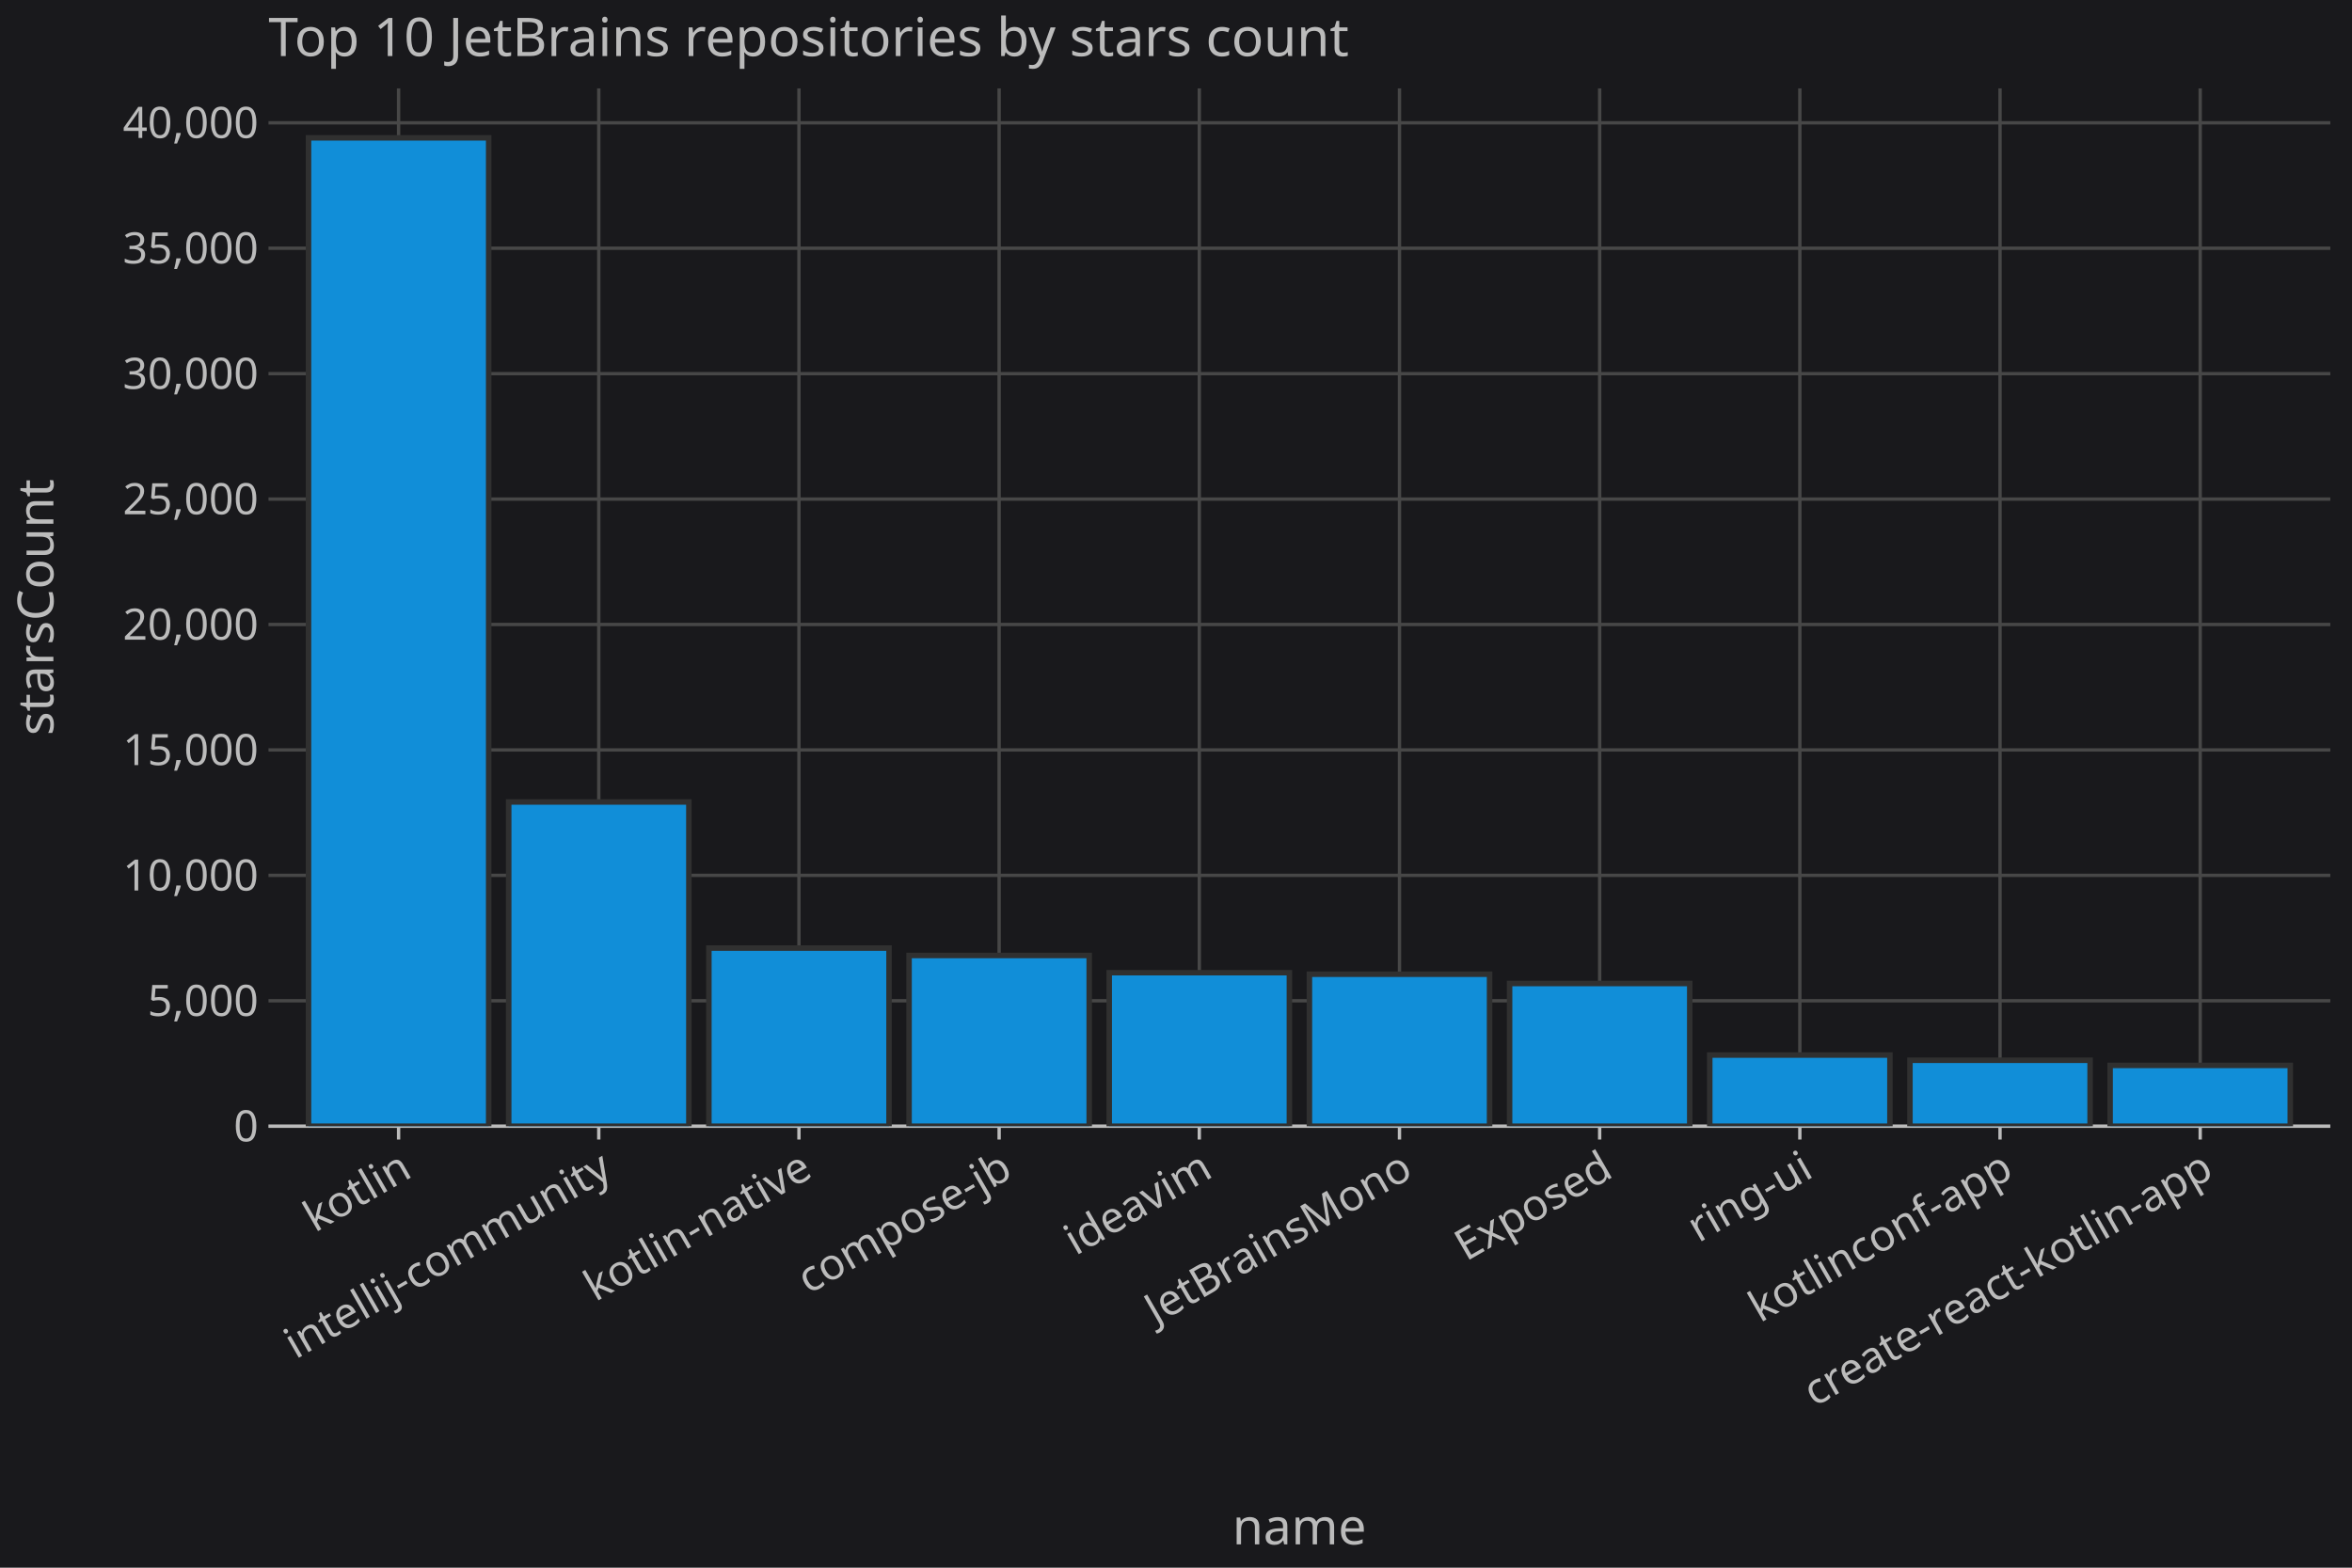
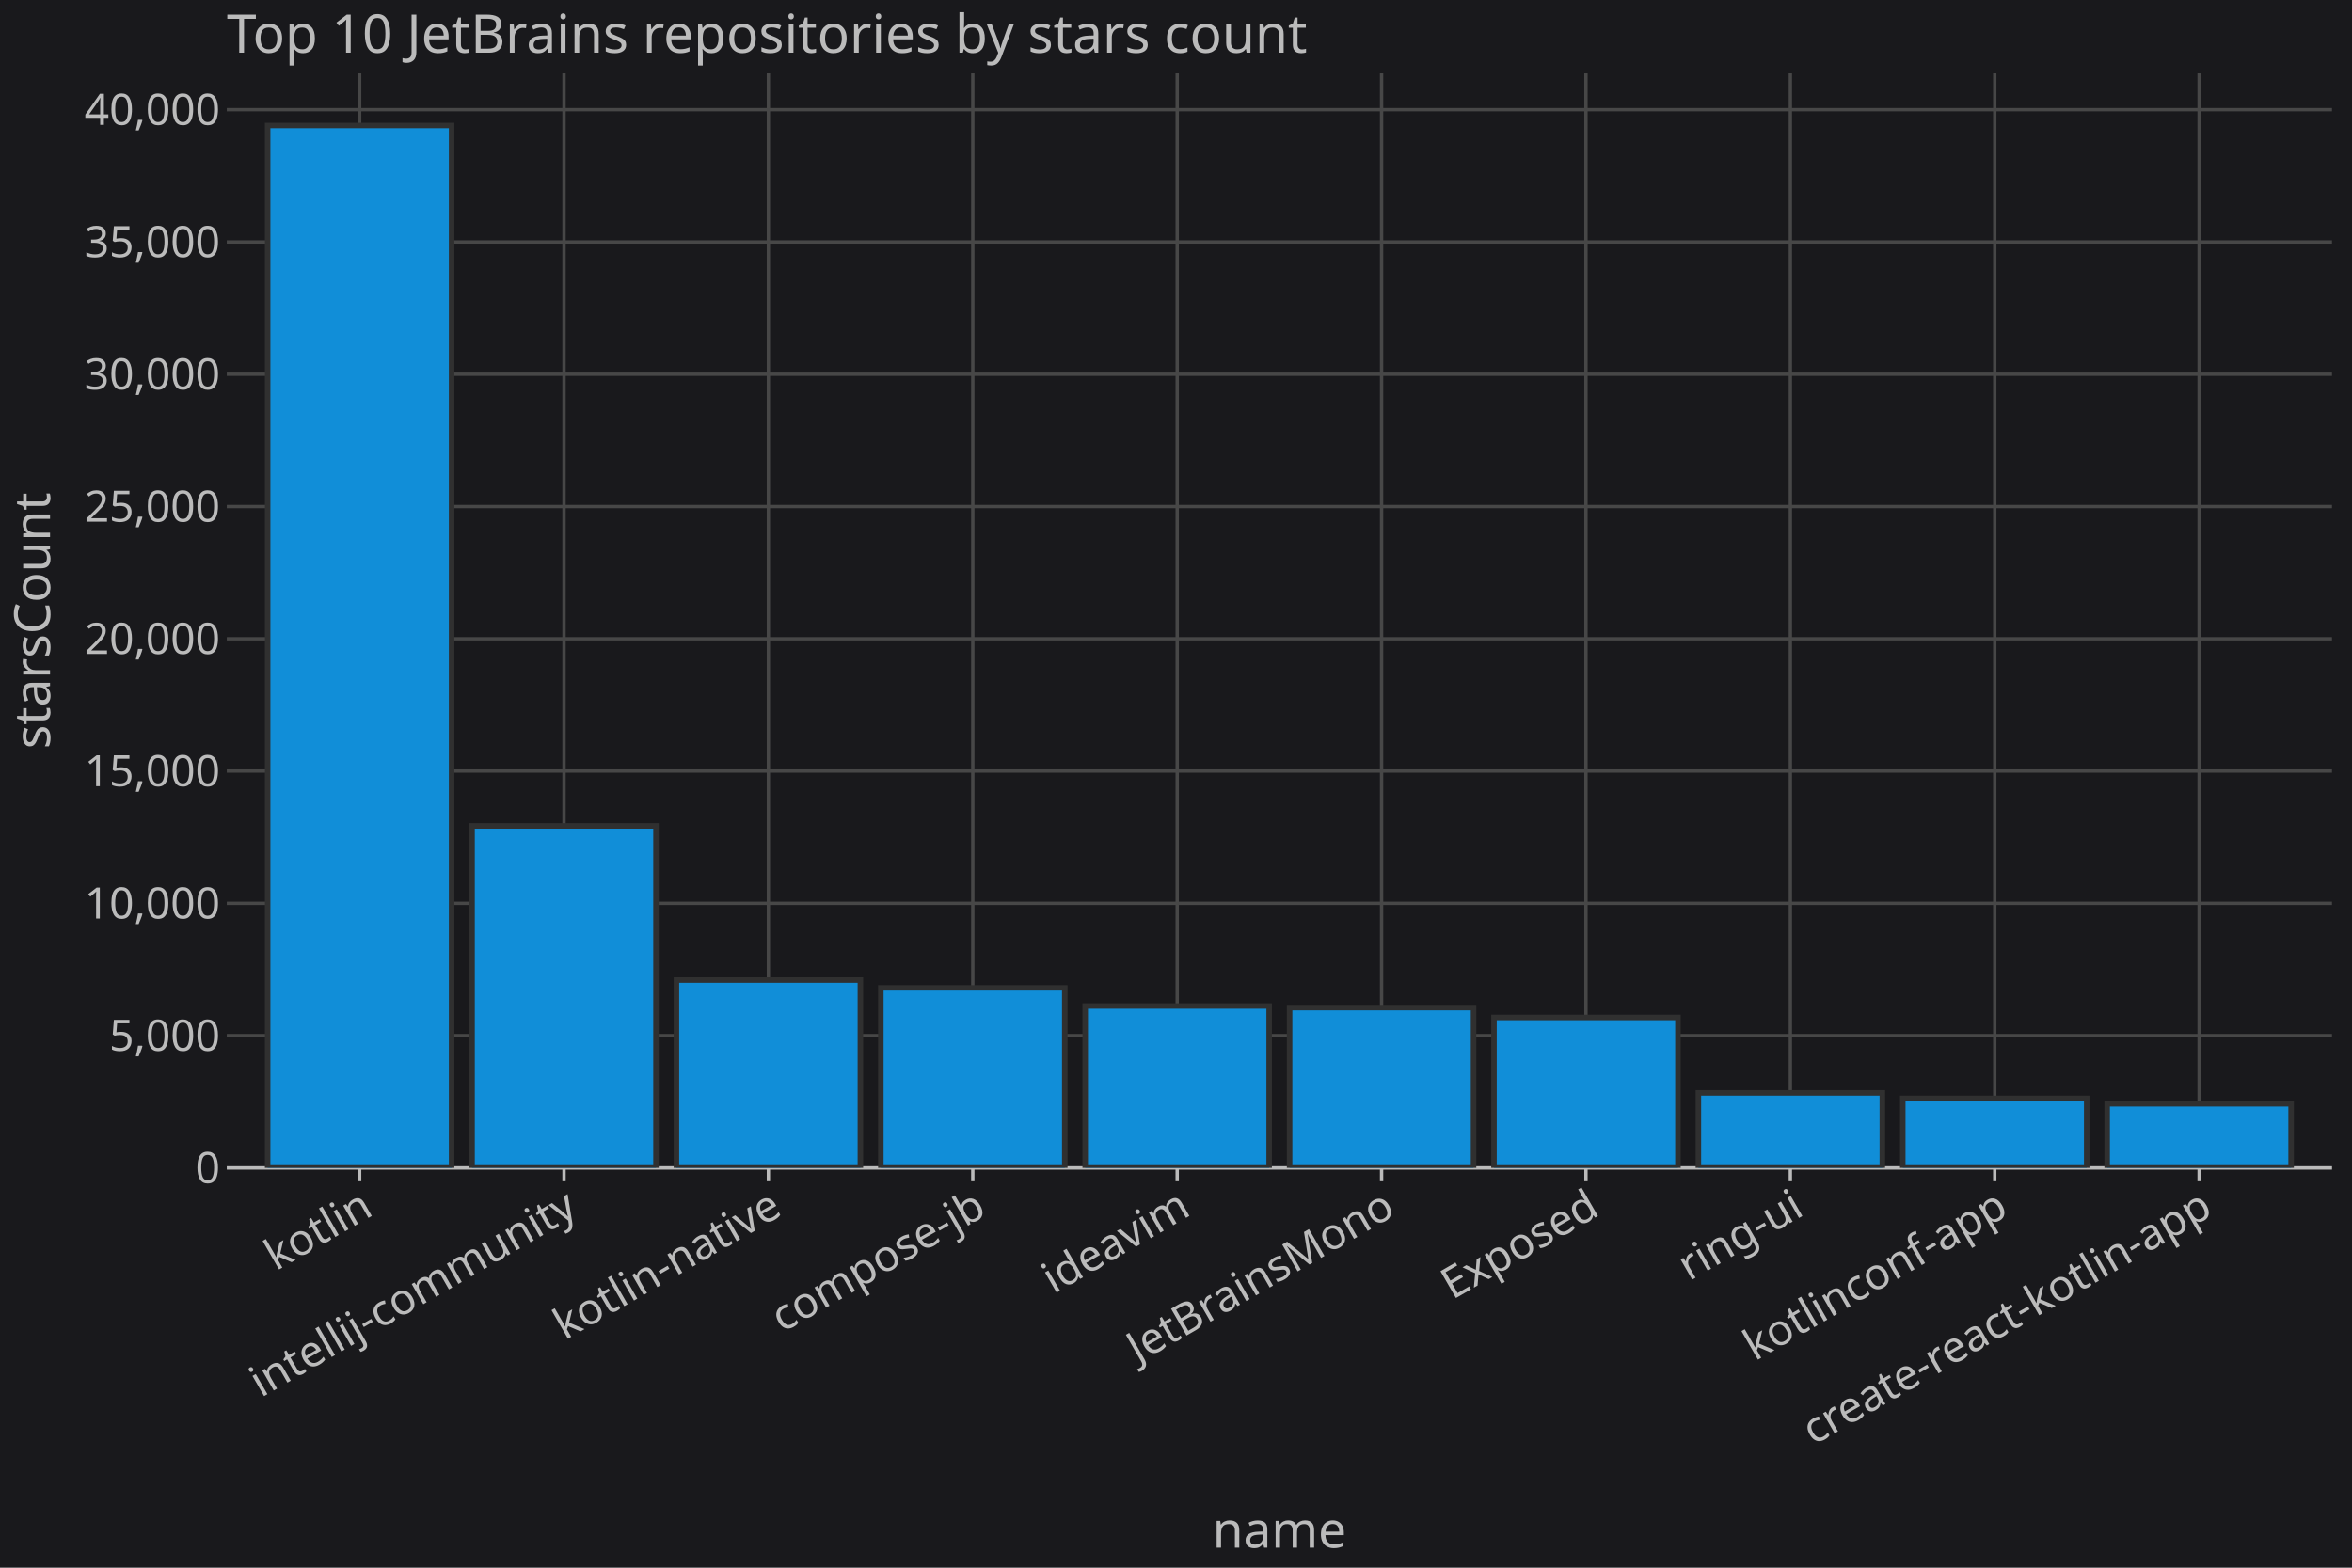
<svg xmlns="http://www.w3.org/2000/svg" display="block" class="plt-container" width="705.0" height="470.0">
  <style type="text/css">
  .plt-container {
-    font-family: Lucida Grande, sans-serif;
+    font-family: sans-serif;
   user-select: none;
   -webkit-user-select: none;
   -moz-user-select: none;
   -ms-user-select: none;
}
text {
   text-rendering: optimizeLegibility;
}
#_sample_helper_static_id_prefix_0 .plot-title {
fill: #bbbbbb;
font-weight: normal;
-    font-style: normal;font-family: Lucida Grande, sans-serif;
+    font-style: normal;font-family: sans-serif;
font-size: 16.0px;

}
#_sample_helper_static_id_prefix_0 .plot-subtitle {
fill: #bbbbbb;
font-weight: normal;
-    font-style: normal;font-family: Lucida Grande, sans-serif;
+    font-style: normal;font-family: sans-serif;
font-size: 15.0px;

}
#_sample_helper_static_id_prefix_0 .plot-caption {
fill: #bbbbbb;
font-weight: normal;
-    font-style: normal;font-family: Lucida Grande, sans-serif;
+    font-style: normal;font-family: sans-serif;
font-size: 13.0px;

}
#_sample_helper_static_id_prefix_0 .hyperlink-element {
fill: #118ed8;
font-weight: normal;
   font-style: normal;
}
#_sample_helper_static_id_prefix_0 .legend-title {
fill: #bbbbbb;
font-weight: normal;
-    font-style: normal;font-family: Lucida Grande, sans-serif;
+    font-style: normal;font-family: sans-serif;
font-size: 15.0px;

}
#_sample_helper_static_id_prefix_0 .legend-item {
fill: #bbbbbb;
font-weight: normal;
-    font-style: normal;font-family: Lucida Grande, sans-serif;
+    font-style: normal;font-family: sans-serif;
font-size: 13.0px;

}
#_sample_helper_static_id_prefix_0 .axis-title-x {
fill: #bbbbbb;
font-weight: normal;
-    font-style: normal;font-family: Lucida Grande, sans-serif;
+    font-style: normal;font-family: sans-serif;
font-size: 15.0px;

}
#_sample_helper_static_id_prefix_0 .axis-text-x {
fill: #bbbbbb;
font-weight: normal;
-    font-style: normal;font-family: Lucida Grande, sans-serif;
+    font-style: normal;font-family: sans-serif;
font-size: 13.0px;

}
#_sample_helper_static_id_prefix_2 .axis-tooltip-text-x {
fill: #303030;
font-weight: normal;
-    font-style: normal;font-family: Lucida Grande, sans-serif;
+    font-style: normal;font-family: sans-serif;
font-size: 13.0px;

}
#_sample_helper_static_id_prefix_0 .axis-title-y {
fill: #bbbbbb;
font-weight: normal;
-    font-style: normal;font-family: Lucida Grande, sans-serif;
+    font-style: normal;font-family: sans-serif;
font-size: 15.0px;

}
#_sample_helper_static_id_prefix_0 .axis-text-y {
fill: #bbbbbb;
font-weight: normal;
-    font-style: normal;font-family: Lucida Grande, sans-serif;
+    font-style: normal;font-family: sans-serif;
font-size: 13.0px;

}
#_sample_helper_static_id_prefix_2 .axis-tooltip-text-y {
fill: #303030;
font-weight: normal;
-    font-style: normal;font-family: Lucida Grande, sans-serif;
+    font-style: normal;font-family: sans-serif;
font-size: 13.0px;

}
#_sample_helper_static_id_prefix_0 .facet-strip-text-x {
fill: #bbbbbb;
font-weight: normal;
-    font-style: normal;font-family: Lucida Grande, sans-serif;
+    font-style: normal;font-family: sans-serif;
font-size: 13.0px;

}
#_sample_helper_static_id_prefix_0 .facet-strip-text-y {
fill: #bbbbbb;
font-weight: normal;
-    font-style: normal;font-family: Lucida Grande, sans-serif;
+    font-style: normal;font-family: sans-serif;
font-size: 13.0px;

}
#_sample_helper_static_id_prefix_2 .tooltip-text {
fill: #bbbbbb;
font-weight: normal;
-    font-style: normal;font-family: Lucida Grande, sans-serif;
+    font-style: normal;font-family: sans-serif;
font-size: 13.0px;

}
#_sample_helper_static_id_prefix_2 .tooltip-title {
fill: #bbbbbb;
font-weight: bold;
-    font-style: normal;font-family: Lucida Grande, sans-serif;
+    font-style: normal;font-family: sans-serif;
font-size: 13.0px;

}
#_sample_helper_static_id_prefix_2 .tooltip-label {
fill: #bbbbbb;
font-weight: bold;
-    font-style: normal;font-family: Lucida Grande, sans-serif;
+    font-style: normal;font-family: sans-serif;
font-size: 13.0px;

}

  </style>
  <g id="_sample_helper_static_id_prefix_0">
    <path fill-rule="evenodd" fill="rgb(25,25,28)" fill-opacity="1.0" d="M0.0 0.0 L0.0 470.0 L705.0 470.0 L705.0 0.0 Z">
    </path>
-     <g transform="translate(29.5 26.5 ) ">
+     <g transform="translate(21.0 22.0 ) ">
      <g>
-         <g transform="translate(50.97652 0.0 ) ">
+         <g transform="translate(46.97652 0.0 ) ">
          <g>
-             <line x1="39.001" y1="0.0" x2="39.001" y2="311.14" stroke="rgb(71,71,71)" stroke-opacity="1.0" stroke-width="1.0" fill="none">
-             </line>
-             <line x1="99.004" y1="0.0" x2="99.004" y2="311.14" stroke="rgb(71,71,71)" stroke-opacity="1.0" stroke-width="1.0" fill="none">
-             </line>
-             <line x1="159.006" y1="0.0" x2="159.006" y2="311.14" stroke="rgb(71,71,71)" stroke-opacity="1.0" stroke-width="1.0" fill="none">
-             </line>
-             <line x1="219.008" y1="0.0" x2="219.008" y2="311.14" stroke="rgb(71,71,71)" stroke-opacity="1.0" stroke-width="1.0" fill="none">
-             </line>
-             <line x1="279.011" y1="0.0" x2="279.011" y2="311.14" stroke="rgb(71,71,71)" stroke-opacity="1.0" stroke-width="1.0" fill="none">
-             </line>
-             <line x1="339.013" y1="0.0" x2="339.013" y2="311.14" stroke="rgb(71,71,71)" stroke-opacity="1.0" stroke-width="1.0" fill="none">
-             </line>
-             <line x1="399.015" y1="0.0" x2="399.015" y2="311.14" stroke="rgb(71,71,71)" stroke-opacity="1.0" stroke-width="1.0" fill="none">
-             </line>
-             <line x1="459.017" y1="0.0" x2="459.017" y2="311.14" stroke="rgb(71,71,71)" stroke-opacity="1.0" stroke-width="1.0" fill="none">
-             </line>
-             <line x1="519.02" y1="0.0" x2="519.02" y2="311.14" stroke="rgb(71,71,71)" stroke-opacity="1.0" stroke-width="1.0" fill="none">
-             </line>
-             <line x1="579.022" y1="0.0" x2="579.022" y2="311.14" stroke="rgb(71,71,71)" stroke-opacity="1.0" stroke-width="1.0" fill="none">
+             <line x1="39.822" y1="0.0" x2="39.822" y2="328.14" stroke="rgb(71,71,71)" stroke-opacity="1.0" stroke-width="1.0" fill="none">
+             </line>
+             <line x1="101.086" y1="0.0" x2="101.086" y2="328.14" stroke="rgb(71,71,71)" stroke-opacity="1.0" stroke-width="1.0" fill="none">
+             </line>
+             <line x1="162.351" y1="0.0" x2="162.351" y2="328.14" stroke="rgb(71,71,71)" stroke-opacity="1.0" stroke-width="1.0" fill="none">
+             </line>
+             <line x1="223.615" y1="0.0" x2="223.615" y2="328.14" stroke="rgb(71,71,71)" stroke-opacity="1.0" stroke-width="1.0" fill="none">
+             </line>
+             <line x1="284.88" y1="0.0" x2="284.88" y2="328.14" stroke="rgb(71,71,71)" stroke-opacity="1.0" stroke-width="1.0" fill="none">
+             </line>
+             <line x1="346.144" y1="0.0" x2="346.144" y2="328.14" stroke="rgb(71,71,71)" stroke-opacity="1.0" stroke-width="1.0" fill="none">
+             </line>
+             <line x1="407.408" y1="0.0" x2="407.408" y2="328.14" stroke="rgb(71,71,71)" stroke-opacity="1.0" stroke-width="1.0" fill="none">
+             </line>
+             <line x1="468.673" y1="0.0" x2="468.673" y2="328.14" stroke="rgb(71,71,71)" stroke-opacity="1.0" stroke-width="1.0" fill="none">
+             </line>
+             <line x1="529.937" y1="0.0" x2="529.937" y2="328.14" stroke="rgb(71,71,71)" stroke-opacity="1.0" stroke-width="1.0" fill="none">
+             </line>
+             <line x1="591.202" y1="0.0" x2="591.202" y2="328.14" stroke="rgb(71,71,71)" stroke-opacity="1.0" stroke-width="1.0" fill="none">
            </line>
          </g>
        </g>
-         <g transform="translate(50.97652 0.0 ) ">
+         <g transform="translate(46.97652 0.0 ) ">
          <g>
-             <line x1="0.0" y1="311.14" x2="618.023" y2="311.14" stroke="rgb(71,71,71)" stroke-opacity="1.0" stroke-width="1.0" fill="none">
-             </line>
-             <line x1="0.0" y1="273.537" x2="618.023" y2="273.537" stroke="rgb(71,71,71)" stroke-opacity="1.0" stroke-width="1.0" fill="none">
-             </line>
-             <line x1="0.0" y1="235.934" x2="618.023" y2="235.934" stroke="rgb(71,71,71)" stroke-opacity="1.0" stroke-width="1.0" fill="none">
-             </line>
-             <line x1="0.0" y1="198.332" x2="618.023" y2="198.332" stroke="rgb(71,71,71)" stroke-opacity="1.0" stroke-width="1.0" fill="none">
-             </line>
-             <line x1="0.0" y1="160.729" x2="618.023" y2="160.729" stroke="rgb(71,71,71)" stroke-opacity="1.0" stroke-width="1.0" fill="none">
-             </line>
-             <line x1="0.0" y1="123.127" x2="618.023" y2="123.127" stroke="rgb(71,71,71)" stroke-opacity="1.0" stroke-width="1.0" fill="none">
-             </line>
-             <line x1="0.0" y1="85.524" x2="618.023" y2="85.524" stroke="rgb(71,71,71)" stroke-opacity="1.0" stroke-width="1.0" fill="none">
-             </line>
-             <line x1="0.0" y1="47.921" x2="618.023" y2="47.921" stroke="rgb(71,71,71)" stroke-opacity="1.0" stroke-width="1.0" fill="none">
-             </line>
-             <line x1="0.0" y1="10.319" x2="618.023" y2="10.319" stroke="rgb(71,71,71)" stroke-opacity="1.0" stroke-width="1.0" fill="none">
+             <line x1="0.0" y1="328.14" x2="631.023" y2="328.14" stroke="rgb(71,71,71)" stroke-opacity="1.0" stroke-width="1.0" fill="none">
+             </line>
+             <line x1="0.0" y1="288.482" x2="631.023" y2="288.482" stroke="rgb(71,71,71)" stroke-opacity="1.0" stroke-width="1.0" fill="none">
+             </line>
+             <line x1="0.0" y1="248.825" x2="631.023" y2="248.825" stroke="rgb(71,71,71)" stroke-opacity="1.0" stroke-width="1.0" fill="none">
+             </line>
+             <line x1="0.0" y1="209.168" x2="631.023" y2="209.168" stroke="rgb(71,71,71)" stroke-opacity="1.0" stroke-width="1.0" fill="none">
+             </line>
+             <line x1="0.0" y1="169.511" x2="631.023" y2="169.511" stroke="rgb(71,71,71)" stroke-opacity="1.0" stroke-width="1.0" fill="none">
+             </line>
+             <line x1="0.0" y1="129.854" x2="631.023" y2="129.854" stroke="rgb(71,71,71)" stroke-opacity="1.0" stroke-width="1.0" fill="none">
+             </line>
+             <line x1="0.0" y1="90.197" x2="631.023" y2="90.197" stroke="rgb(71,71,71)" stroke-opacity="1.0" stroke-width="1.0" fill="none">
+             </line>
+             <line x1="0.0" y1="50.54" x2="631.023" y2="50.54" stroke="rgb(71,71,71)" stroke-opacity="1.0" stroke-width="1.0" fill="none">
+             </line>
+             <line x1="0.0" y1="10.883" x2="631.023" y2="10.883" stroke="rgb(71,71,71)" stroke-opacity="1.0" stroke-width="1.0" fill="none">
            </line>
          </g>
        </g>
-         <g transform="translate(50.97652 311.1396 ) ">
-           <g transform="translate(39.00148 0.0 ) ">
-             <line stroke-width="1.0" stroke="rgb(187,187,187)" stroke-opacity="1.0" x2="0.0" y2="4.0">
-             </line>
-             <g transform="translate(0.0 7.0 ) rotate(-30.0 ) ">
-               <text class="axis-text-x" text-anchor="end" dy="0.7em">
+         <g transform="translate(46.97652 328.1396 ) ">
+           <g transform="translate(39.82187 0.0 ) ">
+             <line stroke-width="1.0" stroke="rgb(187,187,187)" stroke-opacity="1.0" x2="0.0" y2="4.0">
+             </line>
+             <g transform="translate(0.0 6.0 ) rotate(-30.0 ) ">
+               <text class="axis-text-x" text-anchor="end" dy="0.7em" y="0.0">
                <tspan>kotlin</tspan>
              </text>
            </g>
          </g>
-           <g transform="translate(99.00376 0.0 ) ">
-             <line stroke-width="1.0" stroke="rgb(187,187,187)" stroke-opacity="1.0" x2="0.0" y2="4.0">
-             </line>
-             <g transform="translate(0.0 7.0 ) rotate(-30.0 ) ">
-               <text class="axis-text-x" text-anchor="end" dy="0.7em">
+           <g transform="translate(101.0863 0.0 ) ">
+             <line stroke-width="1.0" stroke="rgb(187,187,187)" stroke-opacity="1.0" x2="0.0" y2="4.0">
+             </line>
+             <g transform="translate(0.0 6.0 ) rotate(-30.0 ) ">
+               <text class="axis-text-x" text-anchor="end" dy="0.7em" y="0.0">
                <tspan>intellij-community</tspan>
              </text>
            </g>
          </g>
-           <g transform="translate(159.006 0.0 ) ">
-             <line stroke-width="1.0" stroke="rgb(187,187,187)" stroke-opacity="1.0" x2="0.0" y2="4.0">
-             </line>
-             <g transform="translate(0.0 7.0 ) rotate(-30.0 ) ">
-               <text class="axis-text-x" text-anchor="end" dy="0.7em">
+           <g transform="translate(162.3507 0.0 ) ">
+             <line stroke-width="1.0" stroke="rgb(187,187,187)" stroke-opacity="1.0" x2="0.0" y2="4.0">
+             </line>
+             <g transform="translate(0.0 6.0 ) rotate(-30.0 ) ">
+               <text class="axis-text-x" text-anchor="end" dy="0.7em" y="0.0">
                <tspan>kotlin-native</tspan>
              </text>
            </g>
          </g>
-           <g transform="translate(219.0083 0.0 ) ">
-             <line stroke-width="1.0" stroke="rgb(187,187,187)" stroke-opacity="1.0" x2="0.0" y2="4.0">
-             </line>
-             <g transform="translate(0.0 7.0 ) rotate(-30.0 ) ">
-               <text class="axis-text-x" text-anchor="end" dy="0.7em">
+           <g transform="translate(223.6151 0.0 ) ">
+             <line stroke-width="1.0" stroke="rgb(187,187,187)" stroke-opacity="1.0" x2="0.0" y2="4.0">
+             </line>
+             <g transform="translate(0.0 6.0 ) rotate(-30.0 ) ">
+               <text class="axis-text-x" text-anchor="end" dy="0.7em" y="0.0">
                <tspan>compose-jb</tspan>
              </text>
            </g>
          </g>
-           <g transform="translate(279.0106 0.0 ) ">
-             <line stroke-width="1.0" stroke="rgb(187,187,187)" stroke-opacity="1.0" x2="0.0" y2="4.0">
-             </line>
-             <g transform="translate(0.0 7.0 ) rotate(-30.0 ) ">
-               <text class="axis-text-x" text-anchor="end" dy="0.7em">
+           <g transform="translate(284.8795 0.0 ) ">
+             <line stroke-width="1.0" stroke="rgb(187,187,187)" stroke-opacity="1.0" x2="0.0" y2="4.0">
+             </line>
+             <g transform="translate(0.0 6.0 ) rotate(-30.0 ) ">
+               <text class="axis-text-x" text-anchor="end" dy="0.7em" y="0.0">
                <tspan>ideavim</tspan>
              </text>
            </g>
          </g>
-           <g transform="translate(339.0129 0.0 ) ">
-             <line stroke-width="1.0" stroke="rgb(187,187,187)" stroke-opacity="1.0" x2="0.0" y2="4.0">
-             </line>
-             <g transform="translate(0.0 7.0 ) rotate(-30.0 ) ">
-               <text class="axis-text-x" text-anchor="end" dy="0.7em">
+           <g transform="translate(346.1439 0.0 ) ">
+             <line stroke-width="1.0" stroke="rgb(187,187,187)" stroke-opacity="1.0" x2="0.0" y2="4.0">
+             </line>
+             <g transform="translate(0.0 6.0 ) rotate(-30.0 ) ">
+               <text class="axis-text-x" text-anchor="end" dy="0.7em" y="0.0">
                <tspan>JetBrainsMono</tspan>
              </text>
            </g>
          </g>
-           <g transform="translate(399.0152 0.0 ) ">
-             <line stroke-width="1.0" stroke="rgb(187,187,187)" stroke-opacity="1.0" x2="0.0" y2="4.0">
-             </line>
-             <g transform="translate(0.0 7.0 ) rotate(-30.0 ) ">
-               <text class="axis-text-x" text-anchor="end" dy="0.7em">
+           <g transform="translate(407.4084 0.0 ) ">
+             <line stroke-width="1.0" stroke="rgb(187,187,187)" stroke-opacity="1.0" x2="0.0" y2="4.0">
+             </line>
+             <g transform="translate(0.0 6.0 ) rotate(-30.0 ) ">
+               <text class="axis-text-x" text-anchor="end" dy="0.7em" y="0.0">
                <tspan>Exposed</tspan>
              </text>
            </g>
          </g>
-           <g transform="translate(459.0174 0.0 ) ">
-             <line stroke-width="1.0" stroke="rgb(187,187,187)" stroke-opacity="1.0" x2="0.0" y2="4.0">
-             </line>
-             <g transform="translate(0.0 7.0 ) rotate(-30.0 ) ">
-               <text class="axis-text-x" text-anchor="end" dy="0.7em">
+           <g transform="translate(468.6728 0.0 ) ">
+             <line stroke-width="1.0" stroke="rgb(187,187,187)" stroke-opacity="1.0" x2="0.0" y2="4.0">
+             </line>
+             <g transform="translate(0.0 6.0 ) rotate(-30.0 ) ">
+               <text class="axis-text-x" text-anchor="end" dy="0.7em" y="0.0">
                <tspan>ring-ui</tspan>
              </text>
            </g>
          </g>
-           <g transform="translate(519.0197 0.0 ) ">
-             <line stroke-width="1.0" stroke="rgb(187,187,187)" stroke-opacity="1.0" x2="0.0" y2="4.0">
-             </line>
-             <g transform="translate(0.0 7.0 ) rotate(-30.0 ) ">
-               <text class="axis-text-x" text-anchor="end" dy="0.7em">
+           <g transform="translate(529.9372 0.0 ) ">
+             <line stroke-width="1.0" stroke="rgb(187,187,187)" stroke-opacity="1.0" x2="0.0" y2="4.0">
+             </line>
+             <g transform="translate(0.0 6.0 ) rotate(-30.0 ) ">
+               <text class="axis-text-x" text-anchor="end" dy="0.7em" y="0.0">
                <tspan>kotlinconf-app</tspan>
              </text>
            </g>
          </g>
-           <g transform="translate(579.022 0.0 ) ">
-             <line stroke-width="1.0" stroke="rgb(187,187,187)" stroke-opacity="1.0" x2="0.0" y2="4.0">
-             </line>
-             <g transform="translate(0.0 7.0 ) rotate(-30.0 ) ">
-               <text class="axis-text-x" text-anchor="end" dy="0.7em">
+           <g transform="translate(591.2016 0.0 ) ">
+             <line stroke-width="1.0" stroke="rgb(187,187,187)" stroke-opacity="1.0" x2="0.0" y2="4.0">
+             </line>
+             <g transform="translate(0.0 6.0 ) rotate(-30.0 ) ">
+               <text class="axis-text-x" text-anchor="end" dy="0.7em" y="0.0">
                <tspan>create-react-kotlin-app</tspan>
              </text>
            </g>
          </g>
-           <line x1="0.0" y1="0.0" x2="618.023" y2="0.0" stroke-width="1.0" stroke="rgb(187,187,187)" stroke-opacity="1.0">
+           <line x1="0.0" y1="0.0" x2="631.023" y2="0.0" stroke-width="1.0" stroke="rgb(187,187,187)" stroke-opacity="1.0">
          </line>
        </g>
-         <g transform="translate(50.97652 0.0 ) ">
-           <g transform="translate(0.0 311.1396 ) ">
-             <g transform="translate(-3.0 0.0 ) ">
-               <text class="axis-text-y" text-anchor="end" dy="0.35em">
+         <g transform="translate(46.97652 0.0 ) ">
+           <g transform="translate(0.0 328.1396 ) ">
+             <g transform="translate(-2.0 0.0 ) ">
+               <text class="axis-text-y" text-anchor="end" dy="0.35em" y="0.0">
                <tspan>0</tspan>
              </text>
            </g>
          </g>
-           <g transform="translate(0.0 273.537 ) ">
-             <g transform="translate(-3.0 0.0 ) ">
-               <text class="axis-text-y" text-anchor="end" dy="0.35em">
+           <g transform="translate(0.0 288.4825 ) ">
+             <g transform="translate(-2.0 0.0 ) ">
+               <text class="axis-text-y" text-anchor="end" dy="0.35em" y="0.0">
                <tspan>5,000</tspan>
              </text>
            </g>
          </g>
-           <g transform="translate(0.0 235.9344 ) ">
-             <g transform="translate(-3.0 0.0 ) ">
-               <text class="axis-text-y" text-anchor="end" dy="0.35em">
+           <g transform="translate(0.0 248.8254 ) ">
+             <g transform="translate(-2.0 0.0 ) ">
+               <text class="axis-text-y" text-anchor="end" dy="0.35em" y="0.0">
                <tspan>10,000</tspan>
              </text>
            </g>
          </g>
-           <g transform="translate(0.0 198.3318 ) ">
-             <g transform="translate(-3.0 0.0 ) ">
-               <text class="axis-text-y" text-anchor="end" dy="0.35em">
+           <g transform="translate(0.0 209.1683 ) ">
+             <g transform="translate(-2.0 0.0 ) ">
+               <text class="axis-text-y" text-anchor="end" dy="0.35em" y="0.0">
                <tspan>15,000</tspan>
              </text>
            </g>
          </g>
-           <g transform="translate(0.0 160.7293 ) ">
-             <g transform="translate(-3.0 0.0 ) ">
-               <text class="axis-text-y" text-anchor="end" dy="0.35em">
+           <g transform="translate(0.0 169.5112 ) ">
+             <g transform="translate(-2.0 0.0 ) ">
+               <text class="axis-text-y" text-anchor="end" dy="0.35em" y="0.0">
                <tspan>20,000</tspan>
              </text>
            </g>
          </g>
-           <g transform="translate(0.0 123.1267 ) ">
-             <g transform="translate(-3.0 0.0 ) ">
-               <text class="axis-text-y" text-anchor="end" dy="0.35em">
+           <g transform="translate(0.0 129.854 ) ">
+             <g transform="translate(-2.0 0.0 ) ">
+               <text class="axis-text-y" text-anchor="end" dy="0.35em" y="0.0">
                <tspan>25,000</tspan>
              </text>
            </g>
          </g>
-           <g transform="translate(0.0 85.52408 ) ">
-             <g transform="translate(-3.0 0.0 ) ">
-               <text class="axis-text-y" text-anchor="end" dy="0.35em">
+           <g transform="translate(0.0 90.19693 ) ">
+             <g transform="translate(-2.0 0.0 ) ">
+               <text class="axis-text-y" text-anchor="end" dy="0.35em" y="0.0">
                <tspan>30,000</tspan>
              </text>
            </g>
          </g>
-           <g transform="translate(0.0 47.92149 ) ">
-             <g transform="translate(-3.0 0.0 ) ">
-               <text class="axis-text-y" text-anchor="end" dy="0.35em">
+           <g transform="translate(0.0 50.53982 ) ">
+             <g transform="translate(-2.0 0.0 ) ">
+               <text class="axis-text-y" text-anchor="end" dy="0.35em" y="0.0">
                <tspan>35,000</tspan>
              </text>
            </g>
          </g>
-           <g transform="translate(0.0 10.3189 ) ">
-             <g transform="translate(-3.0 0.0 ) ">
-               <text class="axis-text-y" text-anchor="end" dy="0.35em">
+           <g transform="translate(0.0 10.8827 ) ">
+             <g transform="translate(-2.0 0.0 ) ">
+               <text class="axis-text-y" text-anchor="end" dy="0.35em" y="0.0">
                <tspan>40,000</tspan>
              </text>
            </g>
          </g>
        </g>
      </g>
-       <g clip-path="url(#_sample_helper_static_id_prefix_1)" clip-bounds-jfx="[rect (50.977, 0.0), (618.023, 311.14)]">
-         <g transform="translate(50.97652 0.0 ) ">
+       <g clip-path="url(#_sample_helper_static_id_prefix_1)" clip-bounds-jfx="[rect (46.977, 0.0), (631.023, 328.14)]">
+         <g transform="translate(46.97652 0.0 ) ">
          <g>
            <g>
-               <rect x="552.021" y="292.91" height="18.23" width="54.002" stroke="rgb(48,48,48)" stroke-opacity="1.0" fill="rgb(17,142,216)" fill-opacity="1.0" stroke-width="1.65">
-               </rect>
-               <rect x="492.019" y="291.376" height="19.764" width="54.002" stroke="rgb(48,48,48)" stroke-opacity="1.0" fill="rgb(17,142,216)" fill-opacity="1.0" stroke-width="1.65">
-               </rect>
-               <rect x="432.016" y="289.811" height="21.328" width="54.002" stroke="rgb(48,48,48)" stroke-opacity="1.0" fill="rgb(17,142,216)" fill-opacity="1.0" stroke-width="1.65">
-               </rect>
-               <rect x="372.014" y="268.363" height="42.777" width="54.002" stroke="rgb(48,48,48)" stroke-opacity="1.0" fill="rgb(17,142,216)" fill-opacity="1.0" stroke-width="1.65">
-               </rect>
-               <rect x="312.012" y="265.573" height="45.567" width="54.002" stroke="rgb(48,48,48)" stroke-opacity="1.0" fill="rgb(17,142,216)" fill-opacity="1.0" stroke-width="1.65">
-               </rect>
-               <rect x="252.01" y="265.114" height="46.026" width="54.002" stroke="rgb(48,48,48)" stroke-opacity="1.0" fill="rgb(17,142,216)" fill-opacity="1.0" stroke-width="1.65">
-               </rect>
-               <rect x="192.007" y="259.962" height="51.177" width="54.002" stroke="rgb(48,48,48)" stroke-opacity="1.0" fill="rgb(17,142,216)" fill-opacity="1.0" stroke-width="1.65">
-               </rect>
-               <rect x="132.005" y="257.736" height="53.403" width="54.002" stroke="rgb(48,48,48)" stroke-opacity="1.0" fill="rgb(17,142,216)" fill-opacity="1.0" stroke-width="1.65">
-               </rect>
-               <rect x="72.003" y="213.929" height="97.21" width="54.002" stroke="rgb(48,48,48)" stroke-opacity="1.0" fill="rgb(17,142,216)" fill-opacity="1.0" stroke-width="1.65">
-               </rect>
-               <rect x="12" y="14.816" height="296.323" width="54.002" stroke="rgb(48,48,48)" stroke-opacity="1.0" fill="rgb(17,142,216)" fill-opacity="1.0" stroke-width="1.65">
+               <rect x="563.633" y="308.914" height="19.226" width="55.138" stroke="rgb(48,48,48)" stroke-opacity="1.0" fill="rgb(17,142,216)" fill-opacity="1.0" stroke-width="1.65">
+               </rect>
+               <rect x="502.368" y="307.296" height="20.844" width="55.138" stroke="rgb(48,48,48)" stroke-opacity="1.0" fill="rgb(17,142,216)" fill-opacity="1.0" stroke-width="1.65">
+               </rect>
+               <rect x="441.104" y="305.646" height="22.494" width="55.138" stroke="rgb(48,48,48)" stroke-opacity="1.0" fill="rgb(17,142,216)" fill-opacity="1.0" stroke-width="1.65">
+               </rect>
+               <rect x="379.839" y="283.026" height="45.114" width="55.138" stroke="rgb(48,48,48)" stroke-opacity="1.0" fill="rgb(17,142,216)" fill-opacity="1.0" stroke-width="1.65">
+               </rect>
+               <rect x="318.575" y="280.083" height="48.056" width="55.138" stroke="rgb(48,48,48)" stroke-opacity="1.0" fill="rgb(17,142,216)" fill-opacity="1.0" stroke-width="1.65">
+               </rect>
+               <rect x="257.311" y="279.599" height="48.54" width="55.138" stroke="rgb(48,48,48)" stroke-opacity="1.0" fill="rgb(17,142,216)" fill-opacity="1.0" stroke-width="1.65">
+               </rect>
+               <rect x="196.046" y="274.166" height="53.973" width="55.138" stroke="rgb(48,48,48)" stroke-opacity="1.0" fill="rgb(17,142,216)" fill-opacity="1.0" stroke-width="1.65">
+               </rect>
+               <rect x="134.782" y="271.819" height="56.321" width="55.138" stroke="rgb(48,48,48)" stroke-opacity="1.0" fill="rgb(17,142,216)" fill-opacity="1.0" stroke-width="1.65">
+               </rect>
+               <rect x="73.517" y="225.618" height="102.522" width="55.138" stroke="rgb(48,48,48)" stroke-opacity="1.0" fill="rgb(17,142,216)" fill-opacity="1.0" stroke-width="1.65">
+               </rect>
+               <rect x="12.253" y="15.626" height="312.514" width="55.138" stroke="rgb(48,48,48)" stroke-opacity="1.0" fill="rgb(17,142,216)" fill-opacity="1.0" stroke-width="1.65">
              </rect>
            </g>
          </g>
        </g>
        <defs>
          <clipPath id="_sample_helper_static_id_prefix_1">
-             <rect x="50.977" y="0.0" width="618.023" height="311.14">
+             <rect x="46.977" y="0.0" width="631.023" height="328.14">
            </rect>
          </clipPath>
        </defs>
      </g>
      <g>
      </g>
    </g>
-     <g transform="translate(80.47652 16.8 ) ">
+     <g transform="translate(67.97652 15.8 ) ">
      <text class="plot-title" y="0.0">
        <tspan>Top 10 JetBrains repositories by stars count</tspan>
      </text>
    </g>
-     <g transform="translate(16.0 182.0698 ) rotate(-90.0 ) ">
+     <g transform="translate(15.0 186.0698 ) rotate(-90.0 ) ">
      <text class="axis-title-y" y="0.0" text-anchor="middle">
        <tspan>starsCount</tspan>
      </text>
    </g>
-     <g transform="translate(389.4883 463.0 ) ">
+     <g transform="translate(383.4883 464.0 ) ">
      <text class="axis-title-x" y="0.0" text-anchor="middle">
        <tspan>name</tspan>
      </text>
    </g>
    <path fill="rgb(0,0,0)" fill-opacity="0.0" stroke="rgb(187,187,187)" stroke-opacity="1.0" stroke-width="0.0" d="M0.0 0.0 L0.0 470.0 L705.0 470.0 L705.0 0.0 Z" pointer-events="none">
    </path>
  </g>
  <g id="_sample_helper_static_id_prefix_2">
  </g>
</svg>
